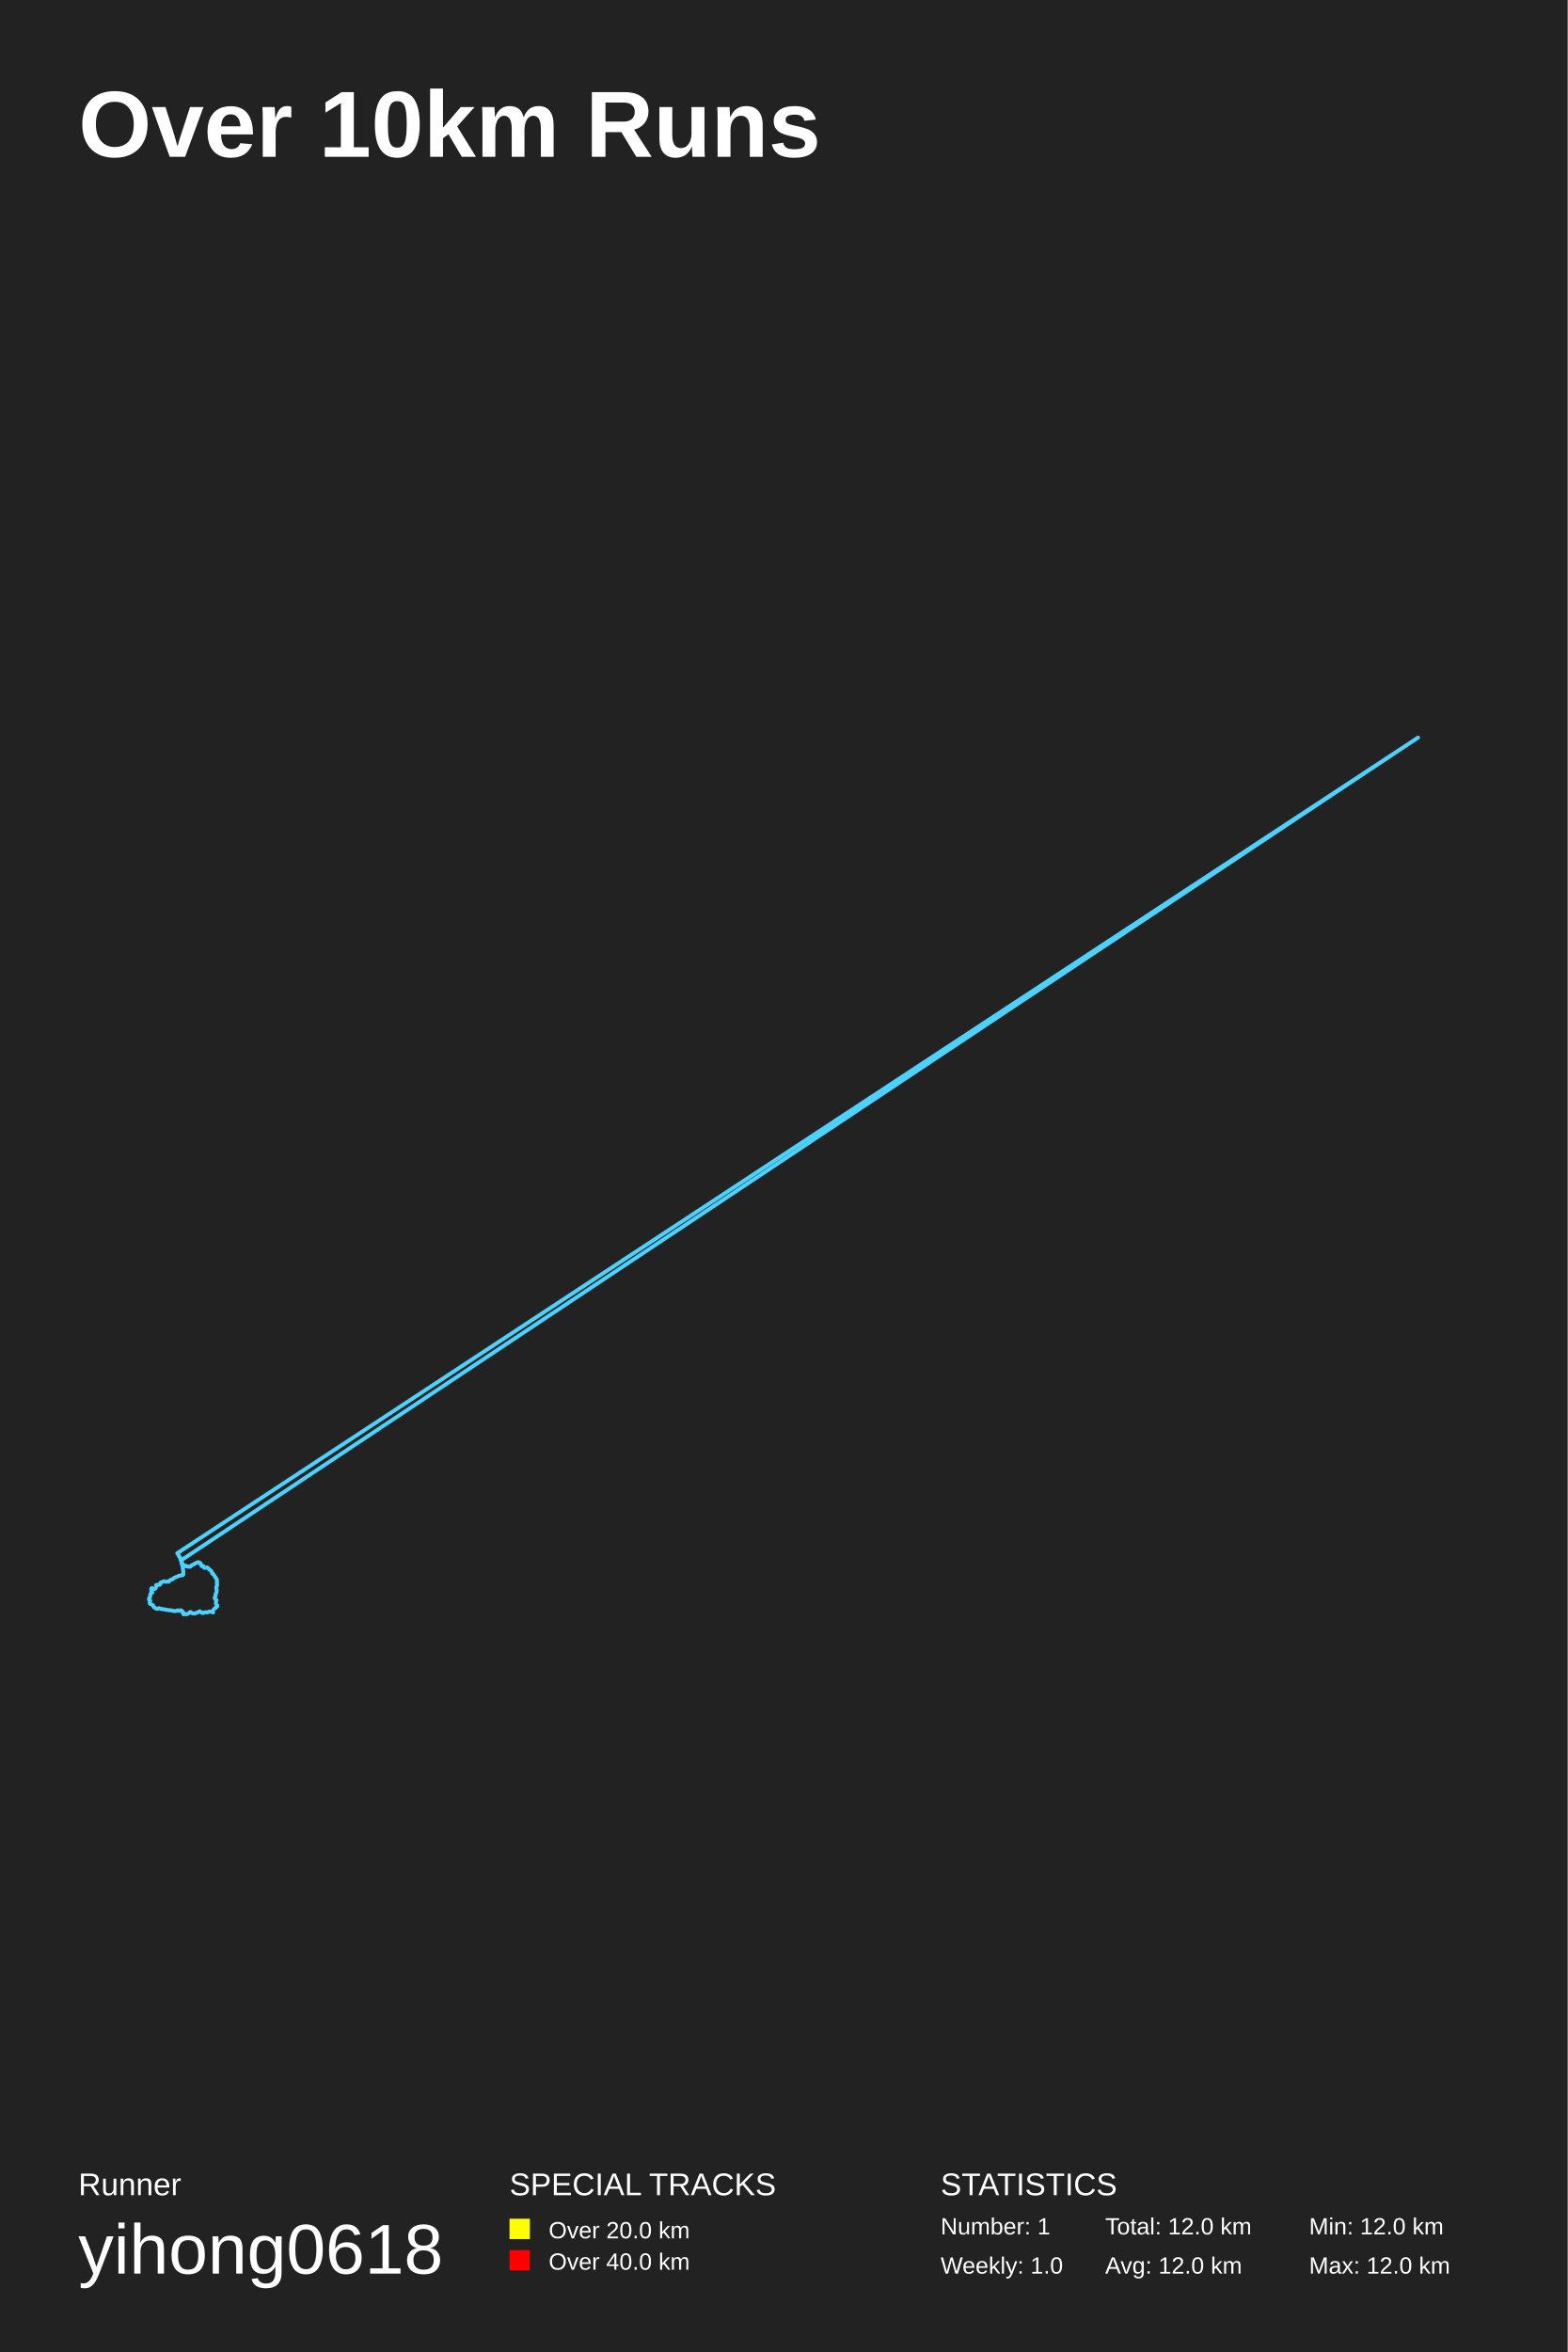
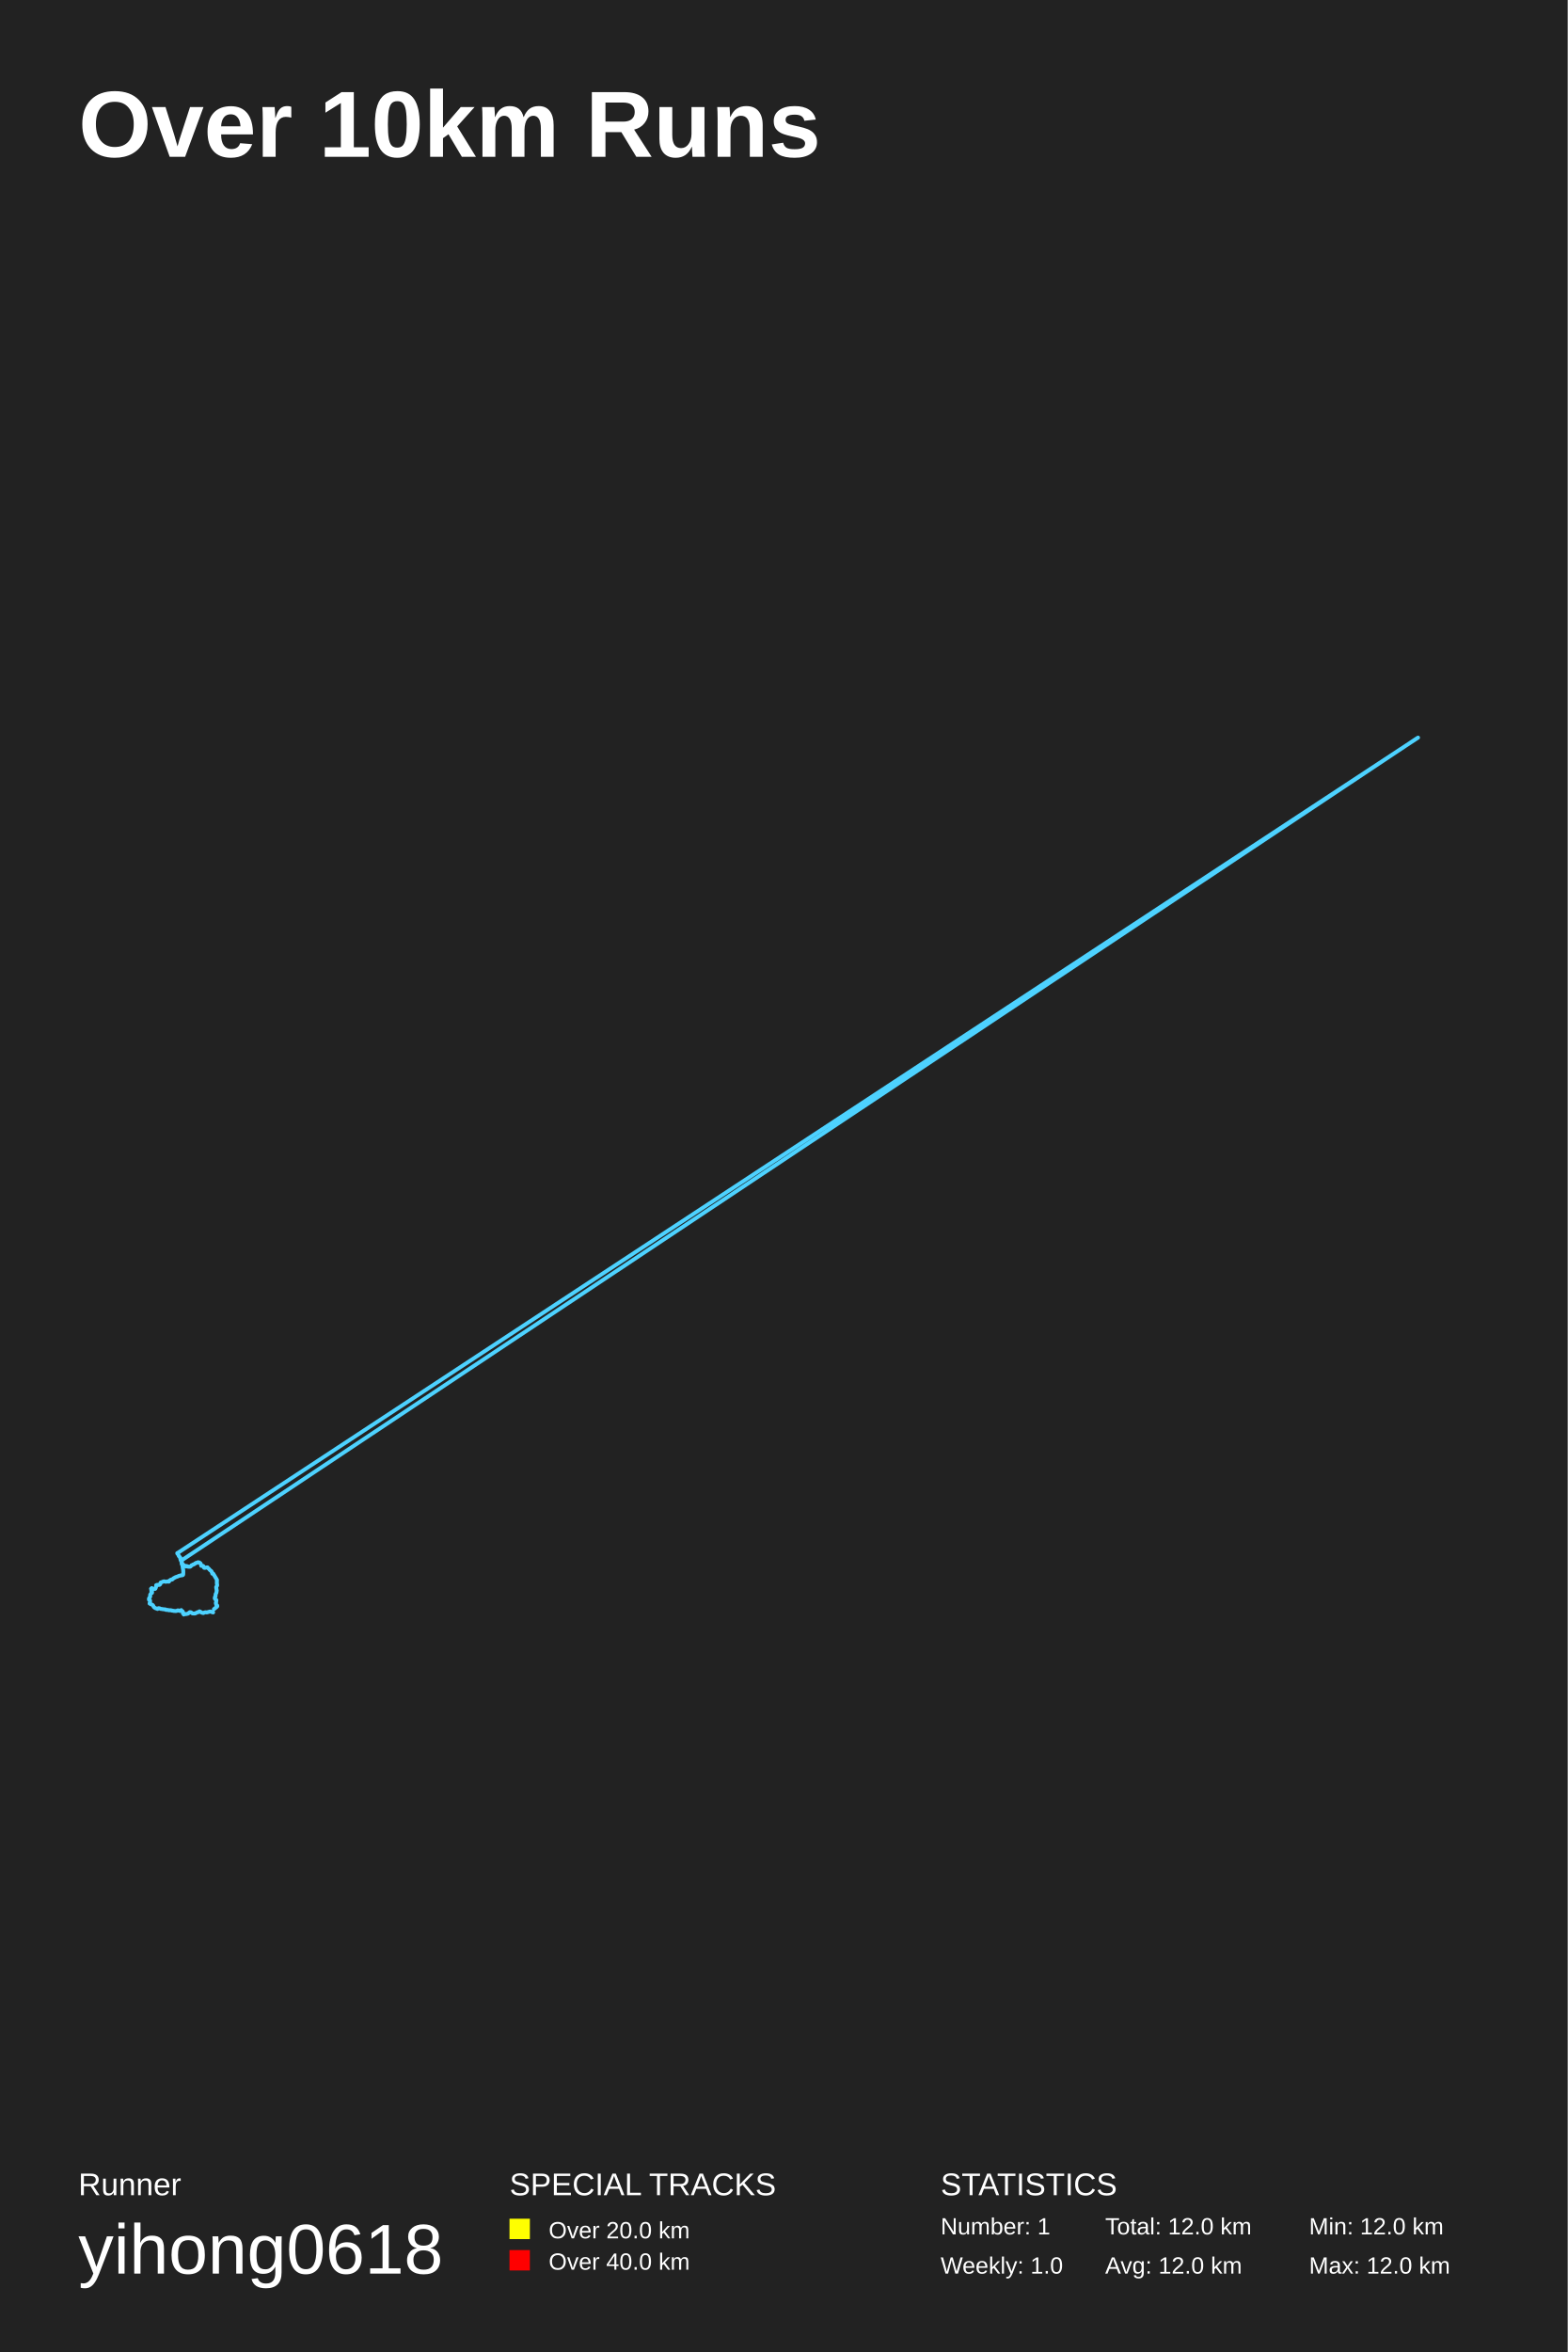
<svg xmlns="http://www.w3.org/2000/svg" baseProfile="full" height="300mm" version="1.1" viewBox="0,0,200,300" width="200mm">
  <defs />
  <rect fill="#222222" height="300" width="200" x="0" y="0" />
  <text fill="#FFFFFF" style="font-size:12px; font-family:Arial; font-weight:bold;" x="10" y="20">Over 10km Runs</text>
  <text fill="#FFFFFF" style="font-size:4px; font-family:Arial" x="10" y="280">Runner</text>
  <text fill="#FFFFFF" style="font-size:9px; font-family:Arial" x="10" y="290">yihong0618</text>
  <text fill="#FFFFFF" style="font-size:4px; font-family:Arial" x="65" y="280">SPECIAL TRACKS</text>
  <rect fill="yellow" height="2.6" width="2.6" x="65" y="283" />
  <text fill="#FFFFFF" style="font-size:3px; font-family:Arial" x="70" y="285.5">Over 20.0 km</text>
  <rect fill="red" height="2.6" width="2.6" x="65" y="287" />
  <text fill="#FFFFFF" style="font-size:3px; font-family:Arial" x="70" y="289.5">Over 40.0 km</text>
  <text fill="#FFFFFF" style="font-size:4px; font-family:Arial" x="120" y="280">STATISTICS</text>
  <text fill="#FFFFFF" style="font-size:3px; font-family:Arial" x="120" y="285">Number: 1</text>
  <text fill="#FFFFFF" style="font-size:3px; font-family:Arial" x="120" y="290">Weekly: 1.0</text>
  <text fill="#FFFFFF" style="font-size:3px; font-family:Arial" x="141" y="285">Total: 12.0 km</text>
  <text fill="#FFFFFF" style="font-size:3px; font-family:Arial" x="141" y="290">Avg: 12.0 km</text>
  <text fill="#FFFFFF" style="font-size:3px; font-family:Arial" x="167" y="285">Min: 12.0 km</text>
  <text fill="#FFFFFF" style="font-size:3px; font-family:Arial" x="167" y="290">Max: 12.0 km</text>
-   <polyline fill="none" opacity="1" points="27.257,205.284 27.319,205.226 27.352,205.184 27.457,205.131 27.538,205.062 27.623,204.968 27.694,204.915 27.728,204.852 27.718,204.778 27.637,204.715 27.576,204.652 27.547,204.541 27.552,204.451 27.566,204.367 27.576,204.293 27.576,204.183 27.618,204.093 27.519,204.025 27.476,203.988 27.457,203.94 27.39,203.856 27.405,203.703 27.462,203.635 27.509,203.551 27.49,203.445 27.509,203.324 27.576,203.213 27.614,203.14 27.628,203.024 27.642,202.945 27.642,202.85 27.618,202.766 27.633,202.681 27.599,202.624 27.599,202.529 27.59,202.408 27.666,202.292 27.699,202.197 27.699,202.118 27.666,202.018 27.671,201.907 27.671,201.796 27.666,201.675 27.675,201.512 27.675,201.48 27.181,200.732 27.119,200.727 27.062,200.696 27.053,200.606 27.02,200.553 27.015,200.506 27.001,200.485 26.972,200.422 26.934,200.374 26.891,200.322 26.83,200.3 26.787,200.248 26.754,200.237 26.701,200.163 26.649,200.121 26.559,200.042 26.507,199.974 26.44,199.932 26.402,199.921 26.326,199.953 26.236,199.963 26.174,199.979 26.079,199.979 26.017,199.926 25.989,199.842 25.946,199.795 25.917,199.737 25.832,199.726 25.742,199.758 25.699,199.705 25.699,199.695 25.718,199.679 25.713,199.684 25.723,199.674 25.694,199.705 25.68,199.7 25.67,199.7 25.694,199.695 25.694,199.71 25.685,199.705 25.699,199.689 25.699,199.689 25.685,199.642 25.623,199.568 25.623,199.51 25.599,199.436 25.566,199.389 25.547,199.379 25.509,199.347 25.447,199.321 25.4,199.278 25.343,199.3 25.29,199.263 25.267,199.268 25.257,199.263 25.21,199.278 25.143,199.31 25.1,199.342 25.058,199.363 24.996,199.357 24.967,199.384 24.91,199.421 24.844,199.447 24.82,199.494 24.772,199.505 24.734,199.521 24.677,199.558 24.644,199.558 24.563,199.605 24.492,199.642 24.416,199.674 24.354,199.753 24.288,199.826 24.217,199.842 24.155,199.832 24.098,199.842 24.017,199.826 23.955,199.826 23.96,199.811 23.965,199.8 23.965,199.816 23.951,199.805 23.946,199.832 23.913,199.805 23.86,199.758 23.808,199.742 23.775,199.774 23.699,199.774 23.67,199.721 23.589,199.742 23.528,199.726 23.475,199.652 23.428,199.6 23.366,199.579 23.357,199.558 23.347,199.552 23.319,199.516 23.266,199.458 23.209,199.436 23.19,199.468 23.195,199.452 23.19,199.431 23.167,199.394 23.186,199.326 23.205,199.263 23.195,199.21 23.133,199.173 23.114,199.126 23.091,199.073 23.057,199.031 23.043,198.968 23.019,198.889 23.005,198.804 22.991,198.657 22.92,198.62 22.891,198.557 22.844,198.52 22.81,198.467 22.81,198.399 22.768,198.325 22.701,198.251 22.677,198.193 22.663,198.156 22.639,198.156 22.635,198.172 22.644,198.172 22.644,198.177 22.63,198.167 22.639,198.162 22.639,198.167 22.649,198.162 22.682,198.13 22.696,198.088 22.692,198.088 22.658,198.109 22.639,198.104 22.63,198.114 22.62,198.109 22.62,198.119 22.625,198.109 22.625,198.109 22.63,198.109 22.63,198.098 22.635,198.104 22.639,198.104 22.635,198.098 180.91,94.084 180.815,94.142 180.815,94.142 180.815,94.142 180.815,94.142 180.739,94.185 180.724,94.2 23.086,199.041 23.119,199.11 23.162,199.194 23.186,199.263 23.171,199.352 23.19,199.436 23.2,199.531 23.243,199.595 23.281,199.674 23.304,199.784 23.3,199.884 23.323,199.969 23.333,200.127 23.361,200.253 23.376,200.348 23.395,200.437 23.385,200.569 23.371,200.685 23.38,200.775 23.376,200.838 23.3,200.917 23.157,200.922 23.034,200.948 22.934,200.975 22.839,201.001 22.734,201.038 22.62,201.096 22.53,201.133 22.425,201.164 22.364,201.191 22.273,201.238 22.202,201.275 22.107,201.328 22.083,201.375 22.05,201.407 22.05,201.401 22.05,201.407 22.003,201.444 21.946,201.465 21.884,201.486 21.789,201.491 21.727,201.538 21.656,201.586 21.618,201.617 21.589,201.675 21.542,201.739 21.447,201.733 21.39,201.712 21.299,201.728 21.219,201.749 21.133,201.765 21.057,201.739 20.986,201.696 20.91,201.696 20.829,201.733 20.791,201.739 20.744,201.76 20.677,201.807 20.592,201.818 20.52,201.839 20.473,201.891 20.44,201.96 20.425,202.028 20.44,202.086 20.397,202.118 20.359,202.139 20.33,202.144 20.283,202.149 20.216,202.17 20.131,202.149 20.059,202.139 19.983,202.165 19.907,202.197 19.926,202.223 19.931,202.276 19.926,202.329 19.917,202.376 19.893,202.418 19.888,202.444 19.884,202.487 19.865,202.55 19.827,202.613 19.741,202.66 19.67,202.655 19.603,202.687 19.556,202.692 19.494,202.75 19.428,202.729 19.413,202.697 19.375,202.666 19.366,202.676 19.342,202.645 19.318,202.629 19.352,202.602 19.361,202.555 19.38,202.566 19.333,202.602 19.304,202.624 19.299,202.703 19.333,202.797 19.299,202.934 19.361,203.034 19.428,203.129 19.356,203.187 19.257,203.235 19.19,203.345 19.152,203.482 19.176,203.587 19.128,203.709 19.038,203.825 19.01,203.94 19.029,204.083 19.124,204.104 19.162,204.172 19.128,204.256 19.138,204.341 19.1,204.462 19.124,204.557 19.2,204.599 19.314,204.641 19.409,204.688 19.518,204.762 19.561,204.883 19.637,204.973 19.755,205.078 19.884,205.168 20.026,205.194 20.14,205.199 20.283,205.126 20.397,205.162 20.535,205.21 20.672,205.236 20.81,205.263 20.962,205.278 21.01,205.284 21.133,205.31 21.219,205.336 21.328,205.352 21.433,205.347 21.528,205.378 21.637,205.394 21.775,205.389 21.879,205.41 21.974,205.442 22.079,205.463 22.202,205.484 22.316,205.484 22.459,205.489 22.582,205.442 22.682,205.394 22.768,205.421 22.886,205.457 23.01,205.463 23.067,205.389 23.133,205.41 23.209,205.484 23.328,205.579 23.328,205.71 23.361,205.821 23.423,205.916 23.456,205.9 23.608,205.837 23.761,205.9 23.913,205.863 24.05,205.784 24.15,205.694 24.278,205.6 24.407,205.689 24.492,205.763 24.635,205.795 24.829,205.8 24.92,205.779 25.005,205.742 25.143,205.684 25.257,205.637 25.385,205.6 25.476,205.515 25.561,205.579 25.68,205.642 25.765,205.731 25.884,205.726 25.974,205.731 26.046,205.684 26.155,205.652 26.293,205.647 26.426,205.673 26.521,205.626 26.63,205.594 26.711,205.568 26.787,205.547 26.906,205.563 27.029,205.621 27.148,205.647 27.195,205.663" stroke="#4DD2FF" stroke-dasharray="none" stroke-linecap="round" stroke-linejoin="round" stroke-width="0.5" />
+   <polyline fill="none" opacity="1" points="27.291,205.247 27.338,205.215 27.414,205.152 27.504,205.073 27.58,205.02 27.671,204.941 27.718,204.878 27.718,204.804 27.671,204.736 27.585,204.683 27.566,204.588 27.533,204.472 27.566,204.404 27.58,204.33 27.571,204.23 27.609,204.125 27.571,204.041 27.485,204.009 27.476,203.956 27.405,203.904 27.405,203.793 27.443,203.651 27.5,203.593 27.5,203.487 27.504,203.377 27.542,203.266 27.604,203.166 27.623,203.066 27.633,202.971 27.656,202.876 27.623,202.797 27.628,202.708 27.604,202.639 27.595,202.566 27.58,202.439 27.647,202.323 27.699,202.244 27.699,202.155 27.68,202.049 27.661,201.949 27.675,201.844 27.661,201.728 27.685,201.544 27.666,201.491 27.205,200.722 27.157,200.738 27.081,200.722 27.072,200.648 27.039,200.58 27.029,200.511 27.005,200.506 26.982,200.437 26.958,200.39 26.906,200.358 26.849,200.311 26.801,200.279 26.763,200.248 26.725,200.195 26.678,200.132 26.602,200.063 26.516,200 26.469,199.921 26.431,199.916 26.359,199.932 26.274,199.953 26.198,199.974 26.112,199.984 26.036,199.969 25.998,199.89 25.97,199.805 25.932,199.747 25.87,199.721 25.775,199.737 25.704,199.731 25.713,199.689 25.708,199.674 25.742,199.679 25.713,199.7 25.694,199.721 25.685,199.71 25.666,199.7 25.685,199.7 25.67,199.721 25.685,199.705 25.685,199.7 25.699,199.674 25.699,199.679 25.637,199.584 25.618,199.521 25.609,199.468 25.566,199.4 25.542,199.379 25.528,199.363 25.466,199.336 25.423,199.294 25.362,199.294 25.305,199.273 25.286,199.263 25.257,199.268 25.243,199.268 25.176,199.305 25.115,199.331 25.072,199.357 25.029,199.342 24.977,199.373 24.934,199.405 24.863,199.436 24.829,199.489 24.782,199.51 24.753,199.51 24.706,199.547 24.654,199.547 24.587,199.595 24.521,199.626 24.445,199.647 24.383,199.726 24.326,199.795 24.25,199.837 24.164,199.842 24.131,199.826 24.036,199.842 23.979,199.826 23.941,199.821 23.965,199.8 23.965,199.8 23.965,199.821 23.96,199.811 23.917,199.816 23.884,199.774 23.822,199.747 23.794,199.747 23.723,199.805 23.68,199.731 23.618,199.726 23.547,199.758 23.485,199.679 23.437,199.616 23.395,199.595 23.357,199.558 23.347,199.568 23.342,199.542 23.285,199.479 23.243,199.431 23.19,199.447 23.2,199.447 23.2,199.442 23.171,199.415 23.176,199.352 23.2,199.284 23.2,199.242 23.152,199.199 23.119,199.131 23.105,199.099 23.076,199.047 23.053,198.994 23.029,198.915 23.01,198.831 23.01,198.688 22.948,198.641 22.901,198.578 22.882,198.52 22.81,198.478 22.801,198.43 22.772,198.351 22.725,198.283 22.682,198.22 22.677,198.167 22.663,198.167 22.625,198.162 22.63,198.167 22.644,198.177 22.639,198.167 22.63,198.162 22.644,198.167 22.644,198.156 22.658,198.162 22.706,198.077 22.692,198.088 22.687,198.13 22.616,198.098 22.63,198.109 22.62,198.109 22.616,198.125 22.625,198.114 22.63,198.114 22.625,198.109 22.63,198.104 22.635,198.098 22.639,198.104 22.644,198.098 180.91,94.084 180.815,94.142 180.815,94.142 180.815,94.142 180.815,94.142 180.815,94.142 180.724,94.2 180.629,94.259 23.105,199.073 23.138,199.178 23.186,199.231 23.181,199.31 23.176,199.4 23.186,199.494 23.224,199.573 23.271,199.642 23.304,199.731 23.295,199.826 23.314,199.932 23.333,200.084 23.361,200.195 23.376,200.322 23.38,200.395 23.38,200.511 23.38,200.643 23.371,200.743 23.38,200.811 23.342,200.89 23.209,200.938 23.076,200.933 22.986,200.975 22.872,200.985 22.782,201.027 22.658,201.085 22.568,201.117 22.468,201.149 22.387,201.175 22.316,201.222 22.231,201.264 22.14,201.312 22.093,201.343 22.064,201.391 22.05,201.401 22.05,201.396 22.017,201.422 21.979,201.465 21.912,201.48 21.822,201.48 21.751,201.517 21.684,201.575 21.627,201.596 21.604,201.644 21.561,201.733 21.485,201.744 21.418,201.717 21.337,201.717 21.238,201.744 21.171,201.749 21.086,201.749 21.014,201.717 20.948,201.702 20.867,201.717 20.805,201.739 20.758,201.749 20.691,201.791 20.625,201.812 20.558,201.833 20.492,201.86 20.459,201.928 20.43,202.007 20.444,202.065 20.402,202.107 20.368,202.118 20.345,202.149 20.311,202.149 20.245,202.165 20.159,202.16 20.093,202.139 19.998,202.165 19.926,202.186 19.917,202.207 19.931,202.244 19.926,202.313 19.922,202.371 19.898,202.402 19.903,202.434 19.888,202.481 19.865,202.518 19.855,202.587 19.789,202.666 19.694,202.645 19.641,202.676 19.594,202.692 19.513,202.729 19.451,202.734 19.437,202.713 19.39,202.676 19.366,202.687 19.342,202.66 19.318,202.629 19.328,202.624 19.371,202.566 19.361,202.56 19.356,202.602 19.328,202.608 19.266,202.645 19.328,202.75 19.299,202.882 19.333,203.003 19.404,203.087 19.39,203.177 19.299,203.203 19.223,203.303 19.152,203.424 19.157,203.556 19.162,203.656 19.071,203.782 19.005,203.893 19.005,204.046 19.095,204.077 19.147,204.156 19.133,204.214 19.152,204.299 19.114,204.399 19.086,204.536 19.19,204.578 19.257,204.63 19.375,204.667 19.47,204.715 19.561,204.831 19.599,204.941 19.708,205.047 19.85,205.131 19.988,205.178 20.097,205.226 20.216,205.126 20.354,205.141 20.478,205.21 20.63,205.226 20.767,205.252 20.91,205.263 21.01,205.284 21.095,205.278 21.176,205.342 21.285,205.342 21.395,205.342 21.485,205.378 21.608,205.394 21.727,205.384 21.827,205.394 21.931,205.436 22.026,205.436 22.15,205.473 22.273,205.479 22.411,205.489 22.544,205.473 22.644,205.415 22.73,205.4 22.834,205.447 22.953,205.479 23.043,205.41 23.124,205.368 23.162,205.468 23.295,205.531 23.352,205.658 23.333,205.789 23.404,205.837 23.447,205.937 23.542,205.847 23.708,205.879 23.841,205.853 23.989,205.821 24.107,205.716 24.217,205.631 24.373,205.652 24.464,205.737 24.578,205.8 24.739,205.8 24.887,205.805 24.972,205.752 25.086,205.71 25.2,205.637 25.333,205.626 25.442,205.531 25.518,205.558 25.632,205.626 25.732,205.694 25.832,205.716 25.936,205.747 26.022,205.705 26.108,205.668 26.231,205.642 26.374,205.668 26.478,205.642 26.597,205.605 26.678,205.584 26.763,205.558 26.868,205.552 26.996,205.61 27.115,205.647 27.191,205.668" stroke="#4DD2FF" stroke-dasharray="none" stroke-linecap="round" stroke-linejoin="round" stroke-width="0.5" />
</svg>
